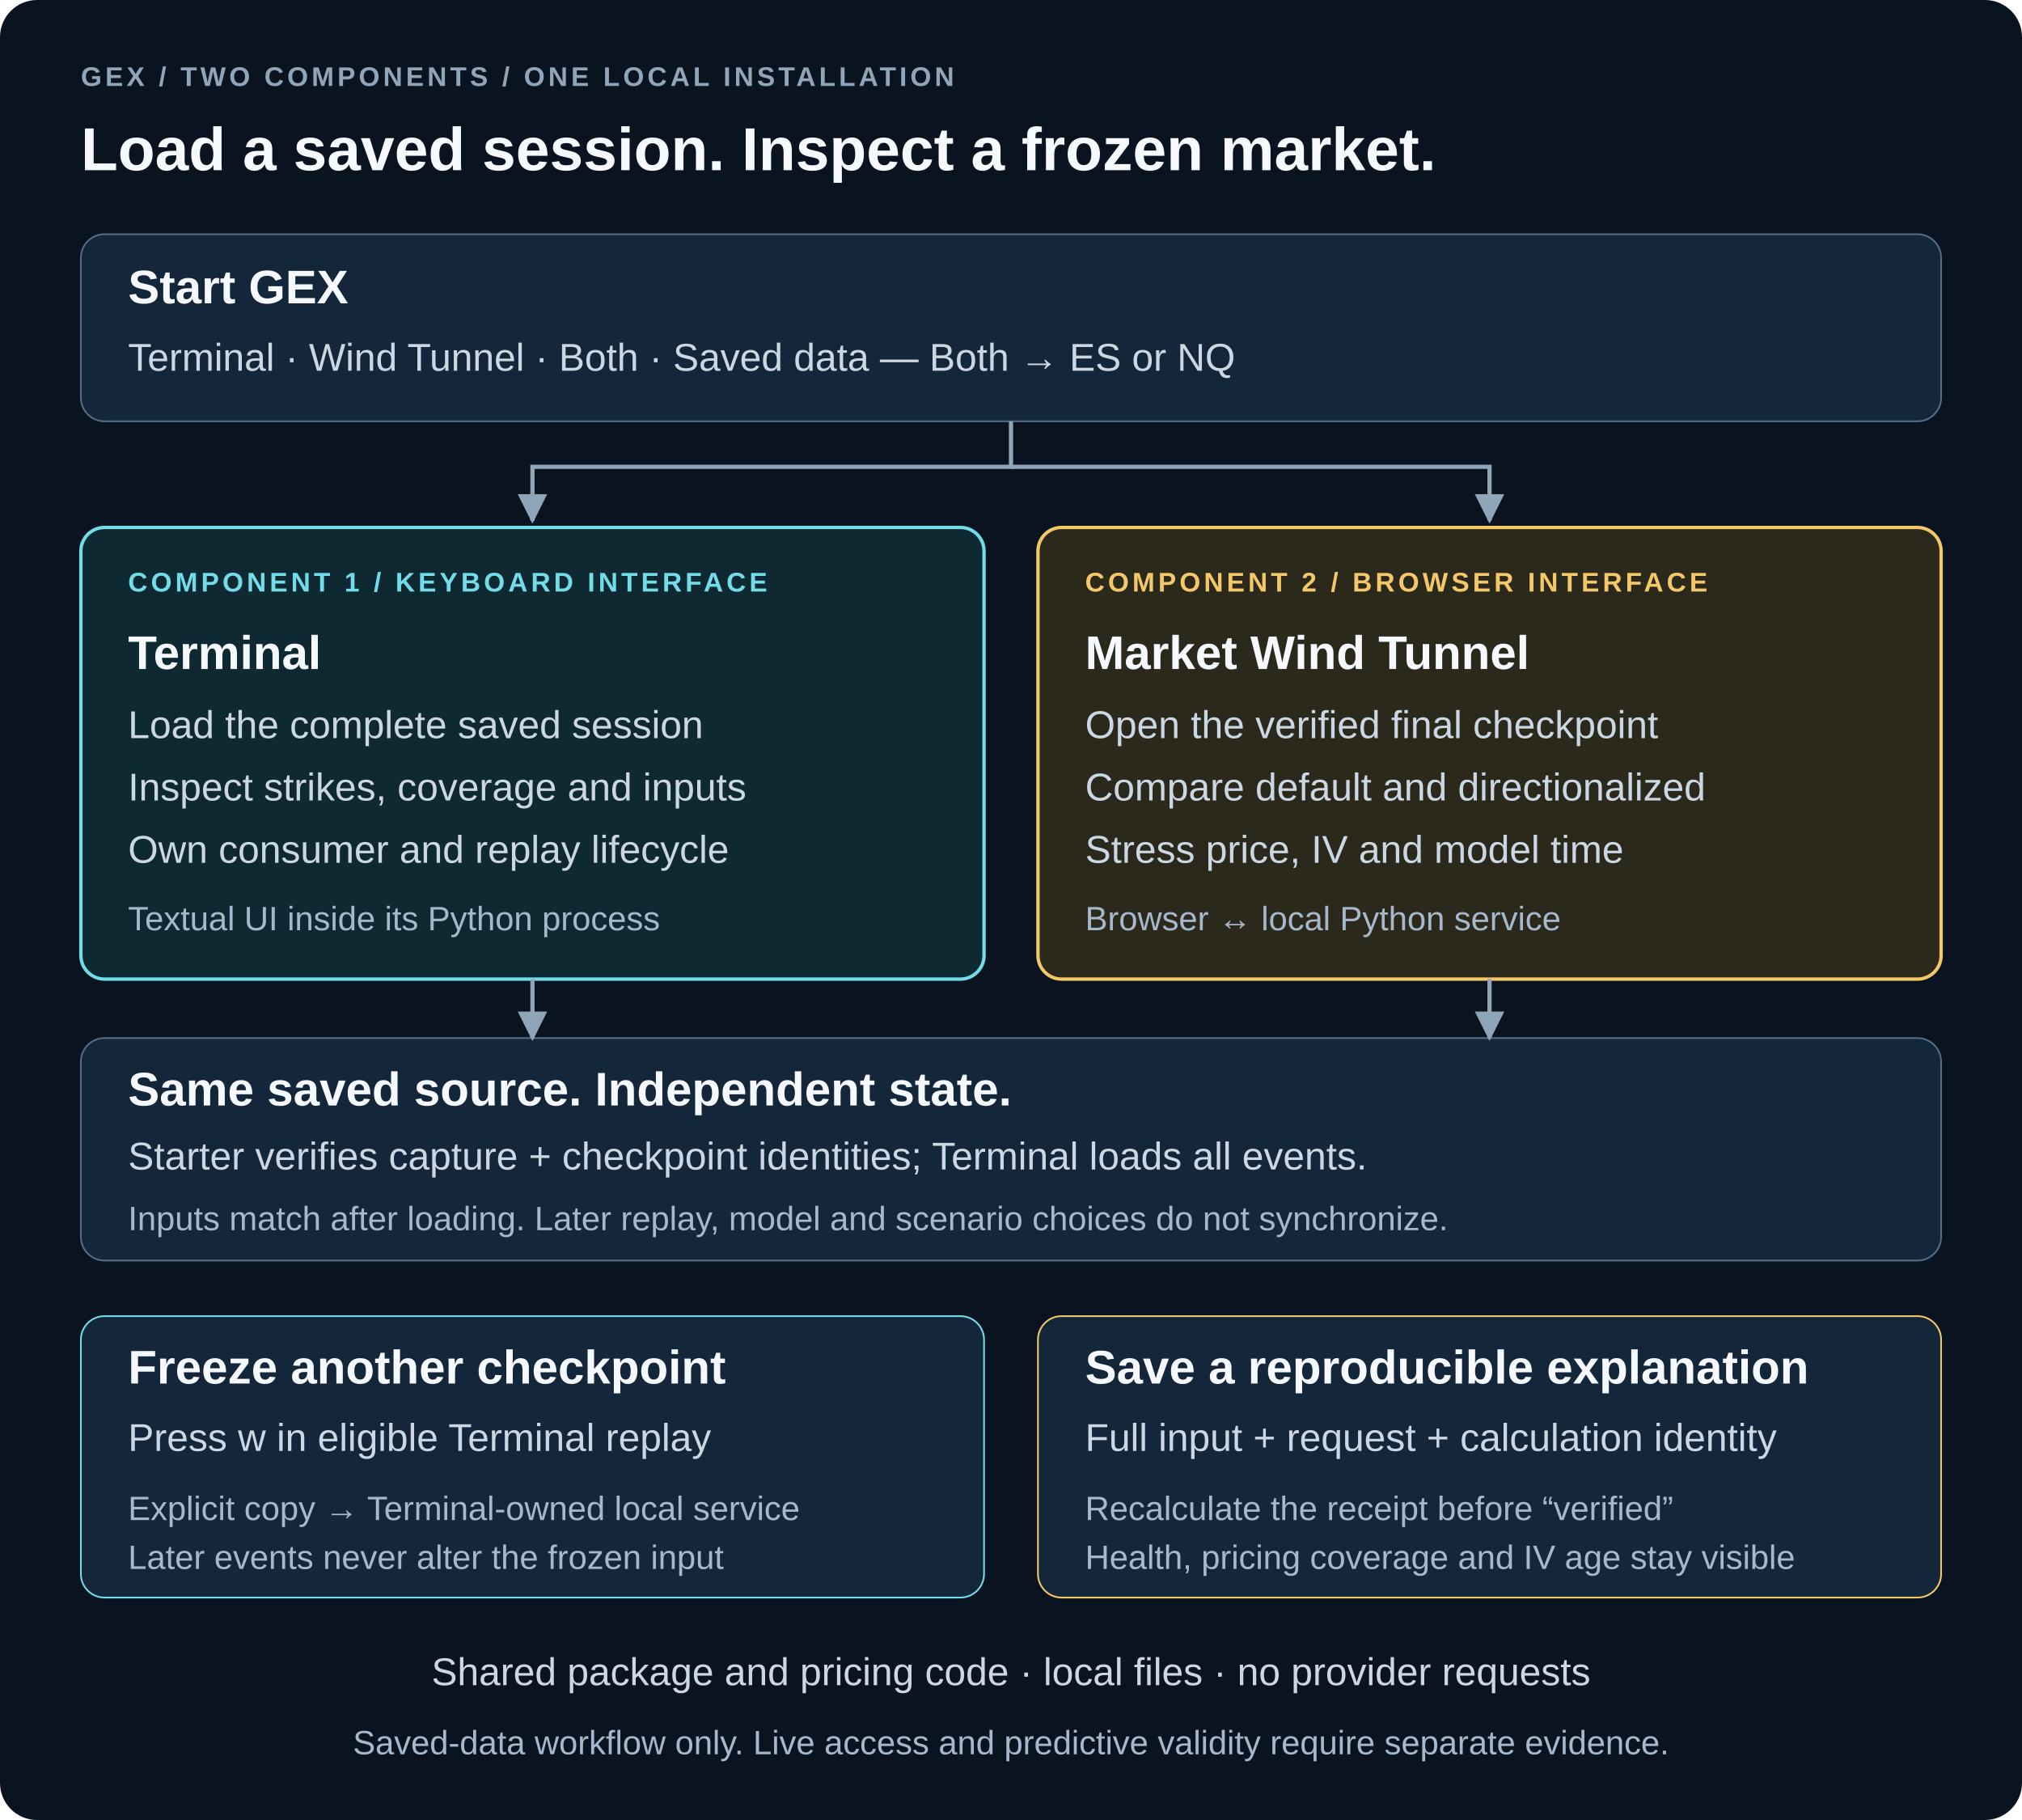
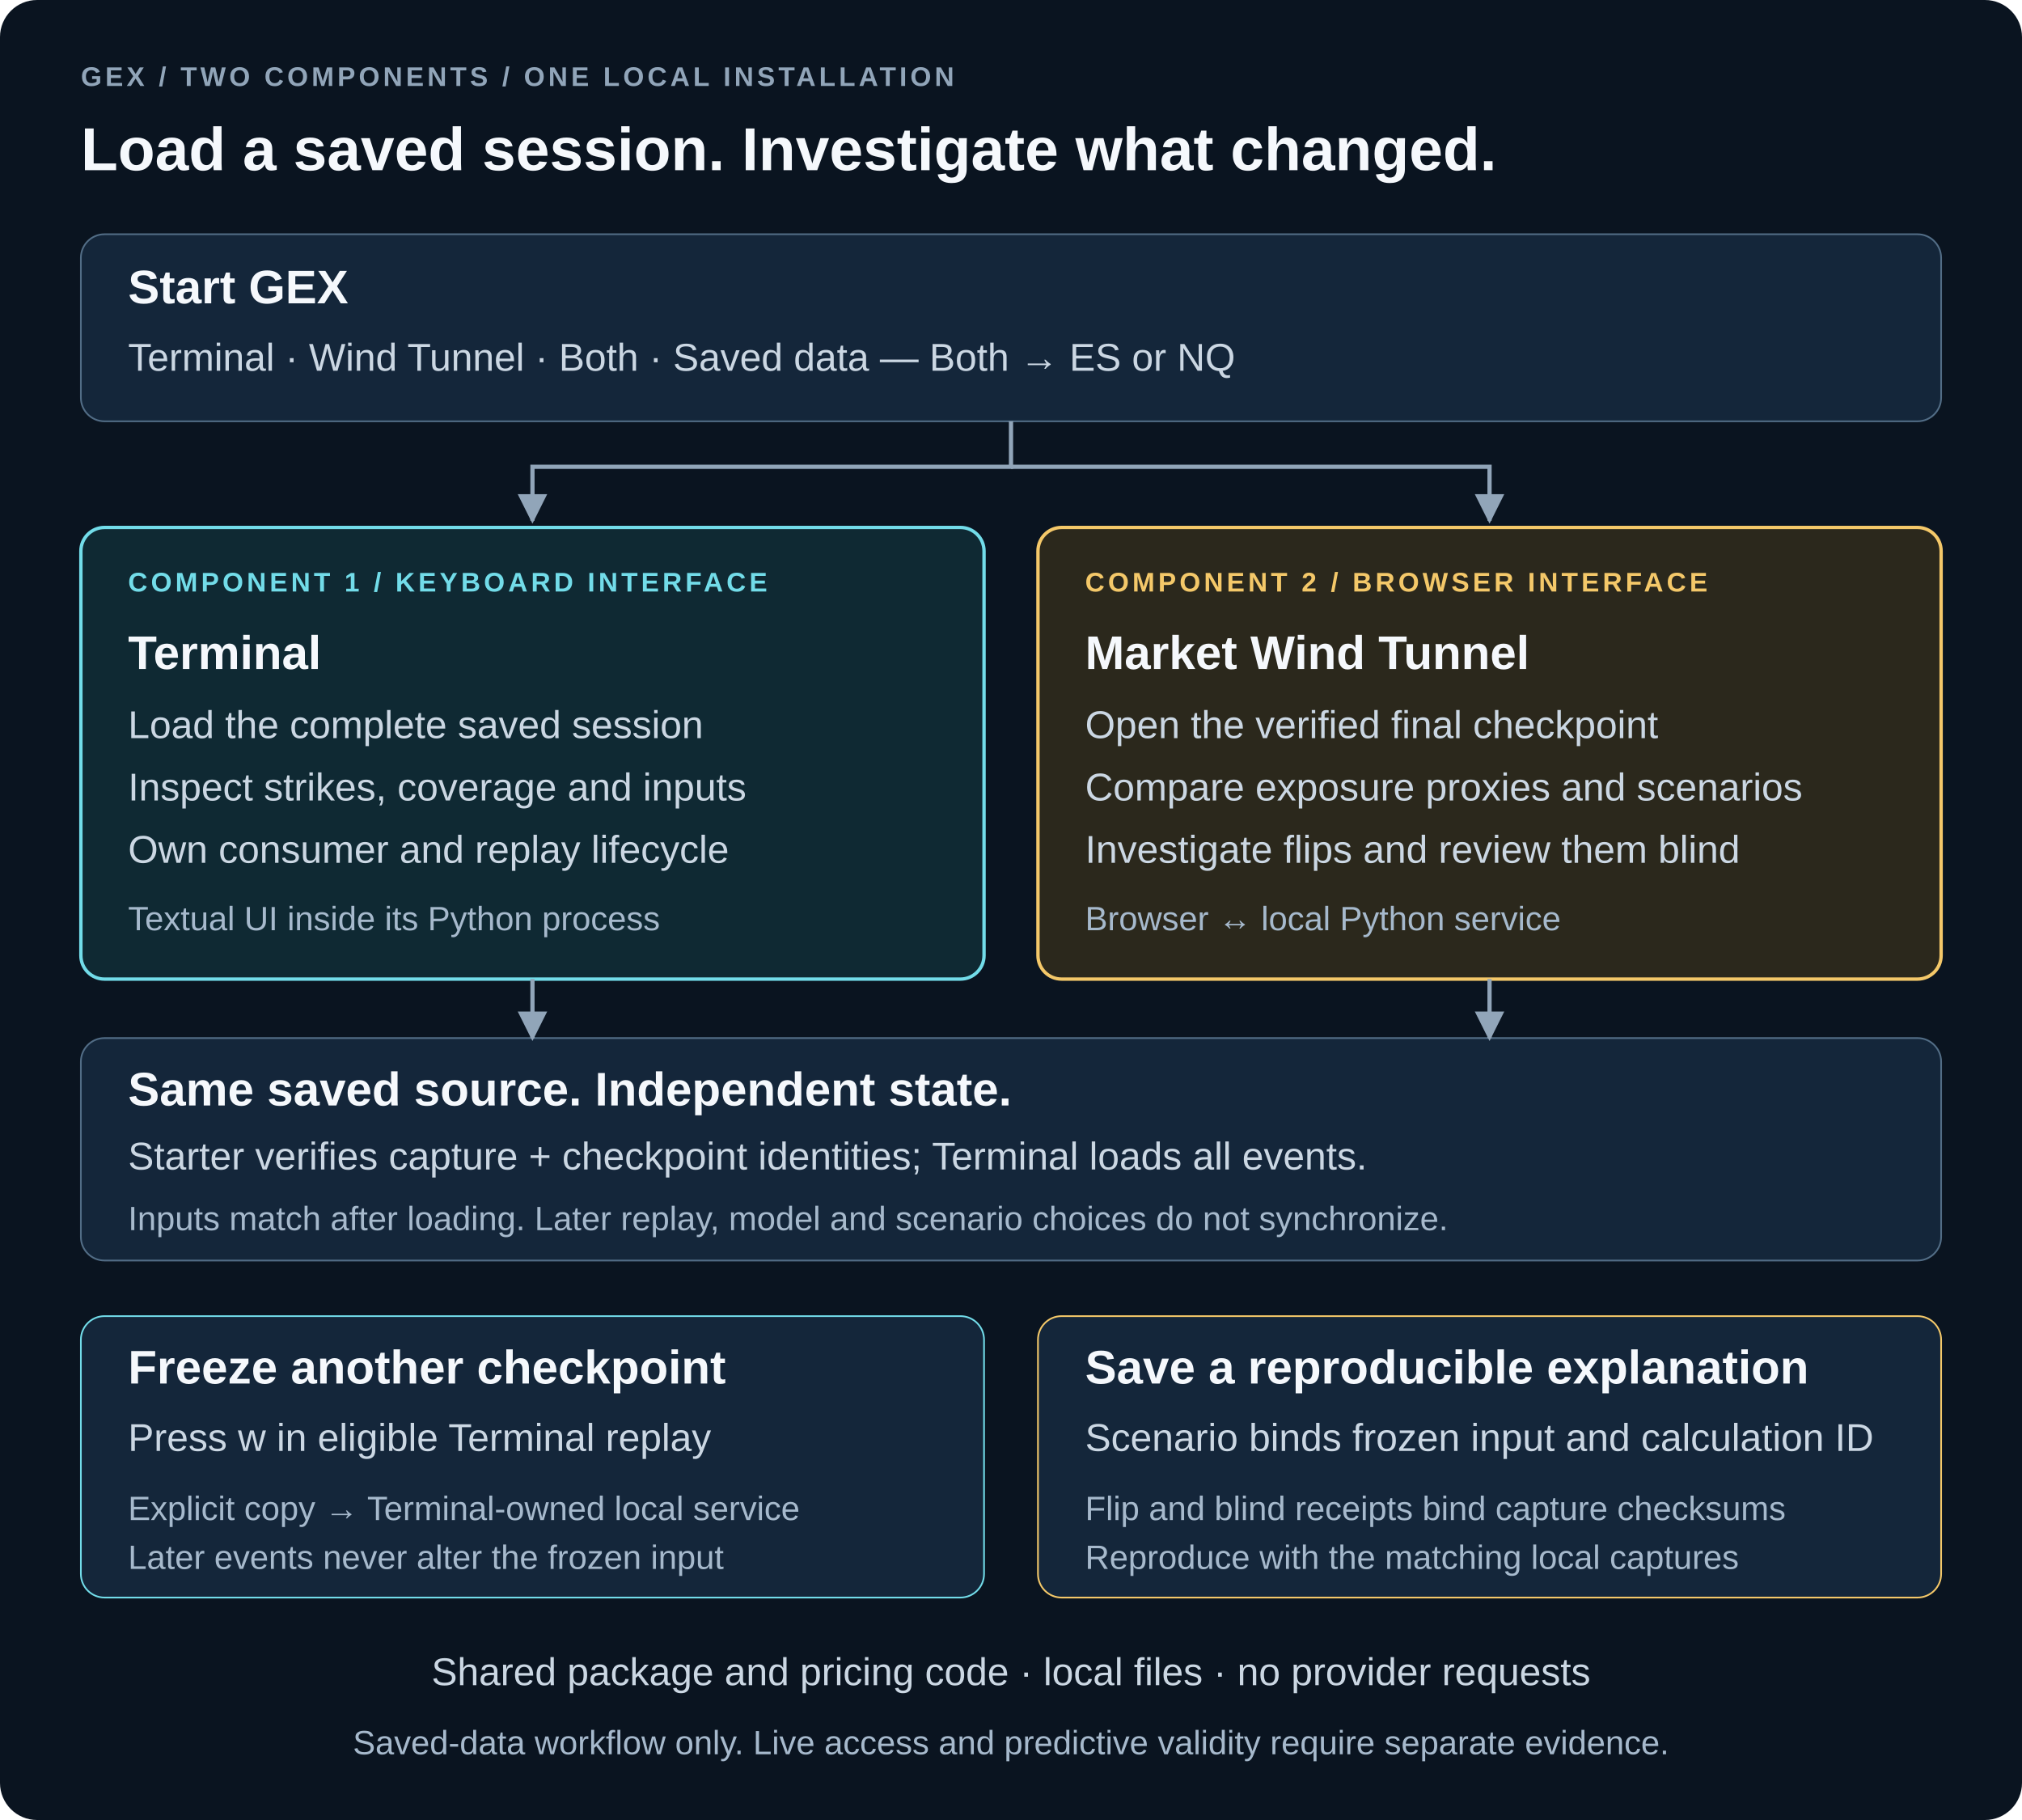
<svg xmlns="http://www.w3.org/2000/svg" width="1200" height="1080" viewBox="0 0 1200 1080" role="img" aria-labelledby="title description">
  <defs>
    <marker id="arrow" viewBox="0 0 10 10" refX="9" refY="5" markerWidth="7" markerHeight="7" orient="auto-start-reverse">
      <path d="M0 0 10 5 0 10Z" fill="#91a5b9" />
    </marker>
    <style>text{font-family:Arial,Helvetica,sans-serif}.eyebrow{font-size:16px;letter-spacing:2px;font-weight:700;fill:#91a5b9}.title{font-size:36px;font-weight:700;fill:#f5f8fc}.name{font-size:28px;font-weight:700;fill:#f5f8fc}.body{font-size:23px;fill:#cbd7e3}.small{font-size:20px;fill:#a6b9cc}.line{stroke:#91a5b9;stroke-width:2.5;fill:none;marker-end:url(#arrow)}.dash{stroke-dasharray:7 6}.cyan{fill:#72dce9}.gold{fill:#f4c869}.purple{fill:#c1b0ff}</style>
  </defs>
  <rect width="1200" height="1080" rx="22" fill="#0a1420" />
  <text x="48" y="51" class="eyebrow">GEX / TWO COMPONENTS / ONE LOCAL INSTALLATION</text>
-   <text x="48" y="101" class="title">Load a saved session. Inspect a frozen market.</text>
+   <text x="48" y="101" class="title">Load a saved session. Investigate what changed.</text>
  <rect x="48" y="139" width="1104" height="111" rx="14" fill="#14263a" stroke="#526d86" />
  <text x="76" y="180" class="name">Start GEX</text>
  <text x="76" y="220" class="body">Terminal · Wind Tunnel · Both · Saved data — Both → ES or NQ</text>
  <path d="M600 250 V277 H316 V309" class="line" />
  <path d="M600 277 H884 V309" class="line" />
  <rect x="48" y="313" width="536" height="268" rx="14" fill="#0f2933" stroke="#72dce9" stroke-width="2" />
  <text x="76" y="351" class="eyebrow cyan">COMPONENT 1 / KEYBOARD INTERFACE</text>
  <text x="76" y="397" class="name">Terminal</text>
  <text x="76" y="438" class="body">Load the complete saved session</text>
  <text x="76" y="475" class="body">Inspect strikes, coverage and inputs</text>
  <text x="76" y="512" class="body">Own consumer and replay lifecycle</text>
  <text x="76" y="552" class="small">Textual UI inside its Python process</text>
  <rect x="616" y="313" width="536" height="268" rx="14" fill="#2b281c" stroke="#f4c869" stroke-width="2" />
  <text x="644" y="351" class="eyebrow gold">COMPONENT 2 / BROWSER INTERFACE</text>
  <text x="644" y="397" class="name">Market Wind Tunnel</text>
  <text x="644" y="438" class="body">Open the verified final checkpoint</text>
-   <text x="644" y="475" class="body">Compare default and directionalized</text>
-   <text x="644" y="512" class="body">Stress price, IV and model time</text>
+   <text x="644" y="475" class="body">Compare exposure proxies and scenarios</text>
+   <text x="644" y="512" class="body">Investigate flips and review them blind</text>
  <text x="644" y="552" class="small">Browser ↔ local Python service</text>
  <rect x="48" y="616" width="1104" height="132" rx="14" fill="#14263a" stroke="#526d86" />
  <text x="76" y="656" class="name">Same saved source. Independent state.</text>
  <text x="76" y="694" class="body">Starter verifies capture + checkpoint identities; Terminal loads all events.</text>
  <text x="76" y="730" class="small">Inputs match after loading. Later replay, model and scenario choices do not synchronize.</text>
  <path d="M316 581 V616" class="line" />
  <path d="M884 581 V616" class="line" />
  <rect x="48" y="781" width="536" height="167" rx="14" fill="#14263a" stroke="#72dce9" />
  <text x="76" y="821" class="name">Freeze another checkpoint</text>
  <text x="76" y="861" class="body">Press w in eligible Terminal replay</text>
  <text x="76" y="902" class="small">Explicit copy → Terminal-owned local service</text>
  <text x="76" y="931" class="small">Later events never alter the frozen input</text>
  <rect x="616" y="781" width="536" height="167" rx="14" fill="#14263a" stroke="#f4c869" />
  <text x="644" y="821" class="name">Save a reproducible explanation</text>
-   <text x="644" y="861" class="body">Full input + request + calculation identity</text>
-   <text x="644" y="902" class="small">Recalculate the receipt before “verified”</text>
-   <text x="644" y="931" class="small">Health, pricing coverage and IV age stay visible</text>
+   <text x="644" y="861" class="body">Scenario binds frozen input and calculation ID</text>
+   <text x="644" y="902" class="small">Flip and blind receipts bind capture checksums</text>
+   <text x="644" y="931" class="small">Reproduce with the matching local captures</text>
  <text x="600" y="1000" text-anchor="middle" class="body">Shared package and pricing code · local files · no provider requests</text>
  <text x="600" y="1041" text-anchor="middle" class="small">Saved-data workflow only. Live access and predictive validity require separate evidence.</text>
</svg>
